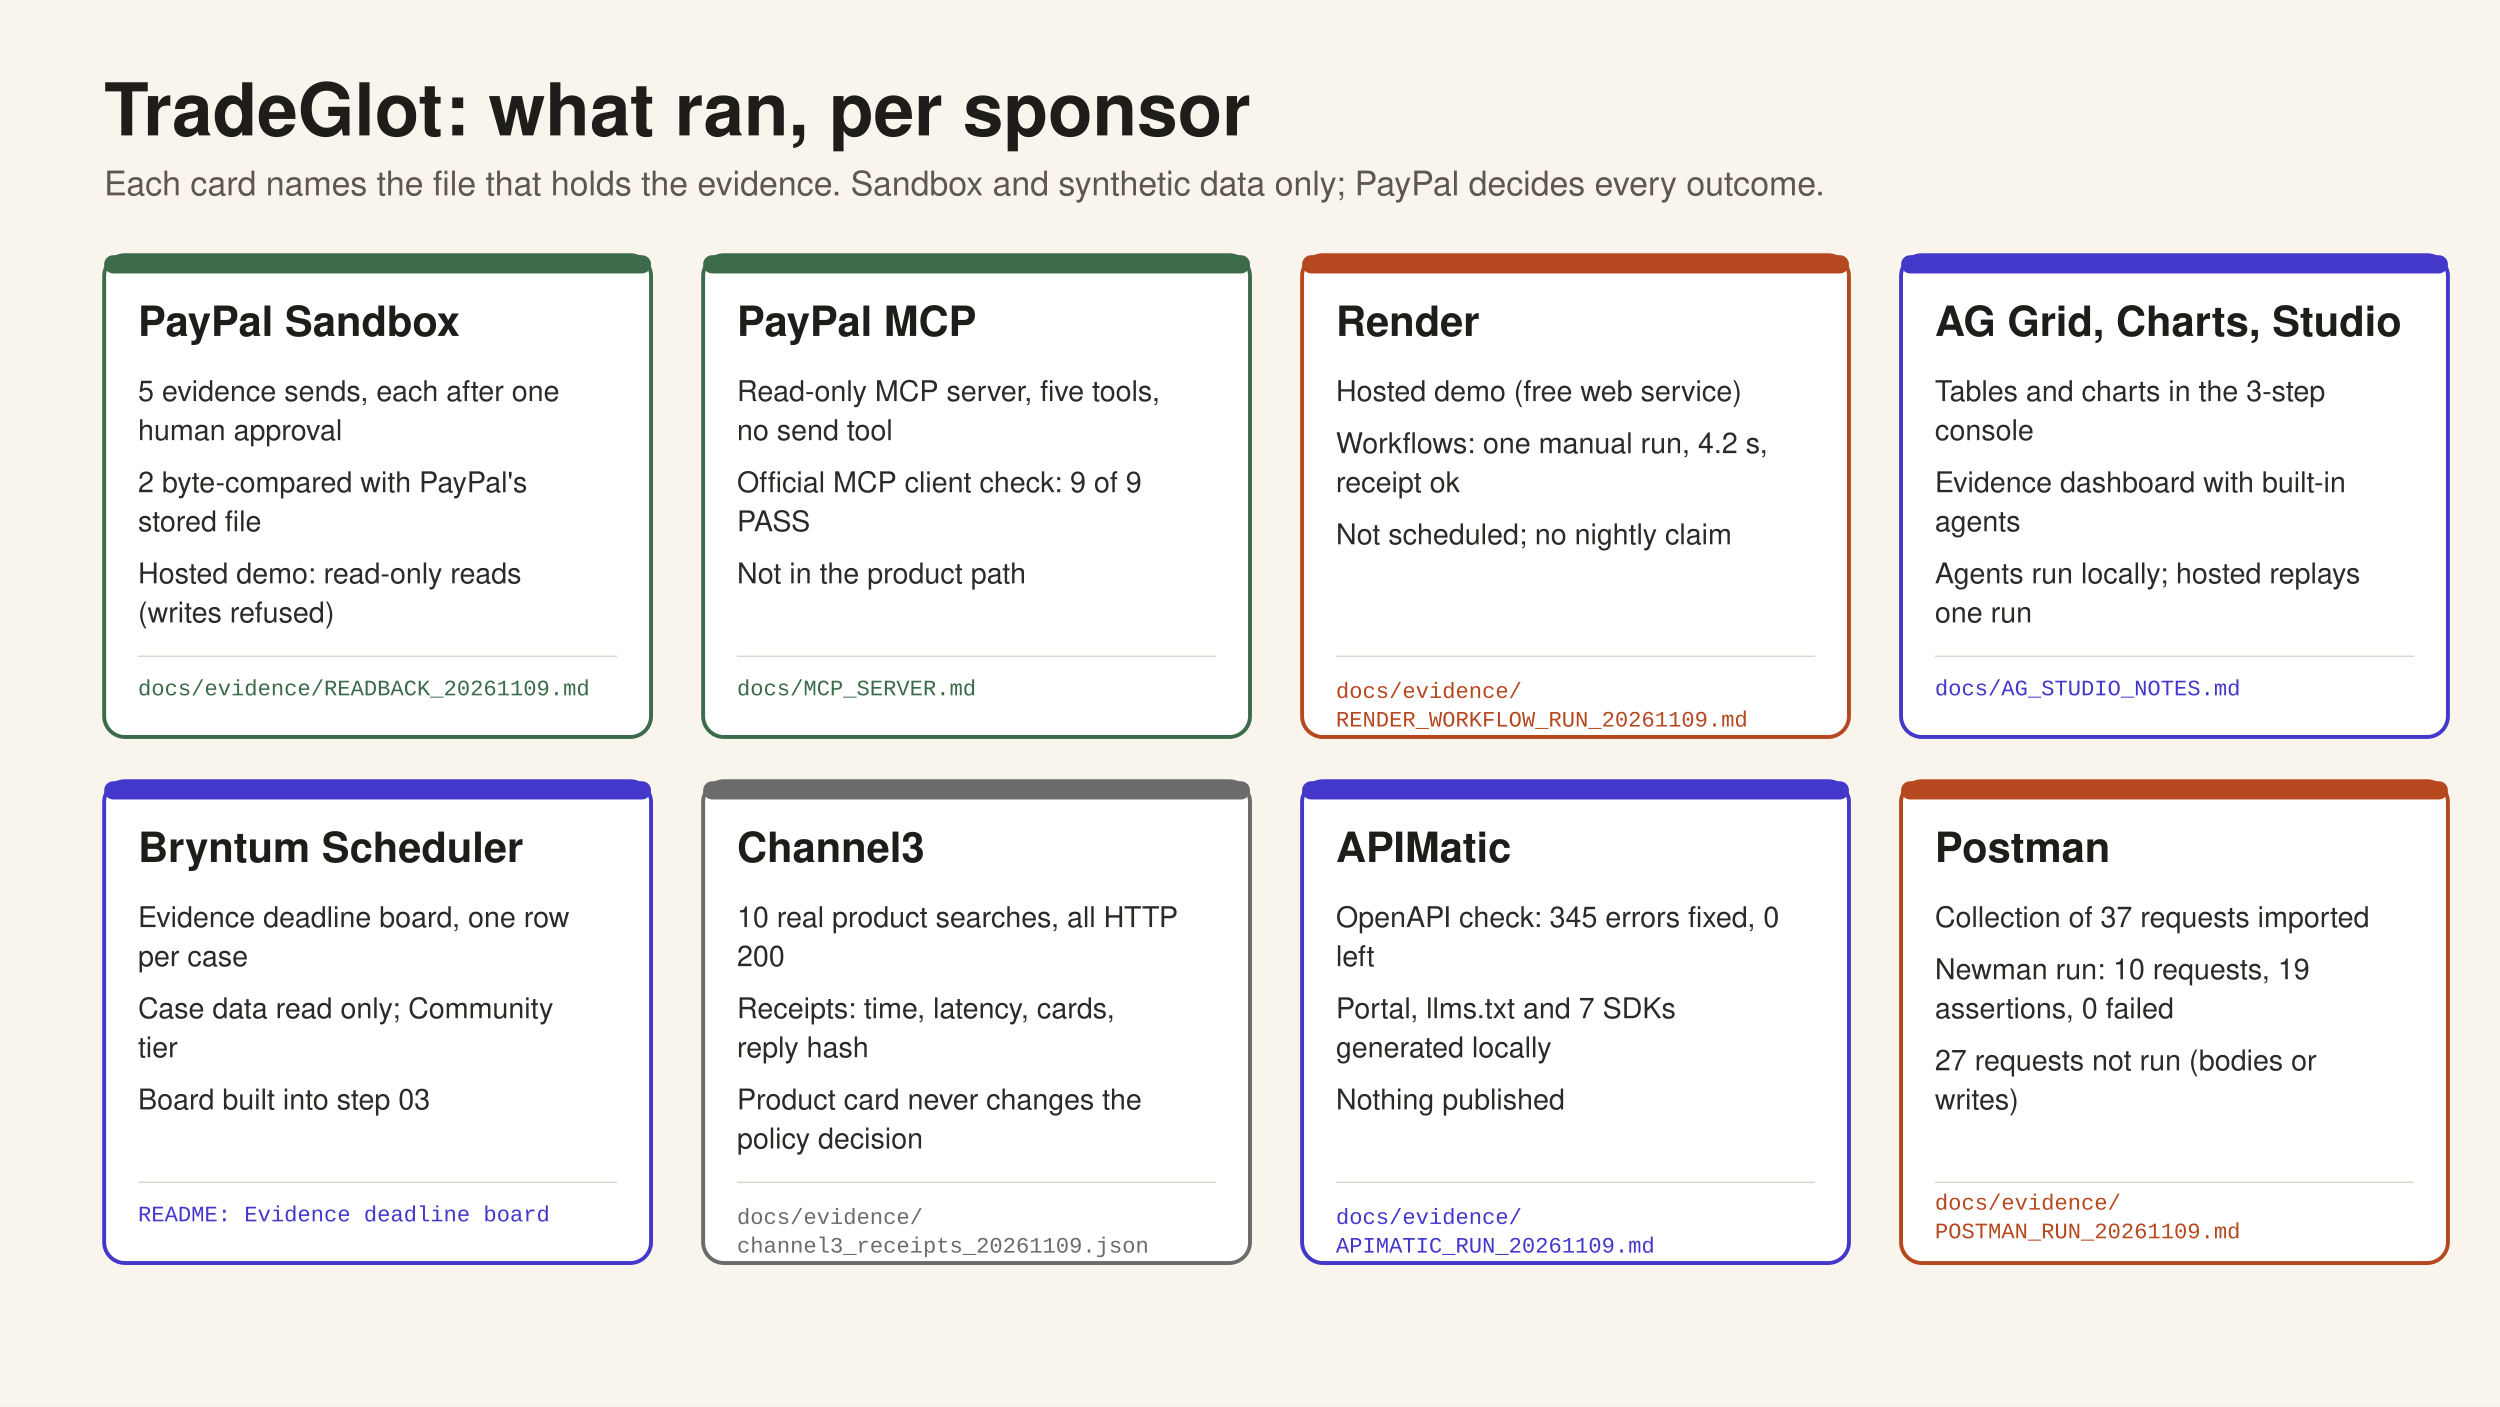
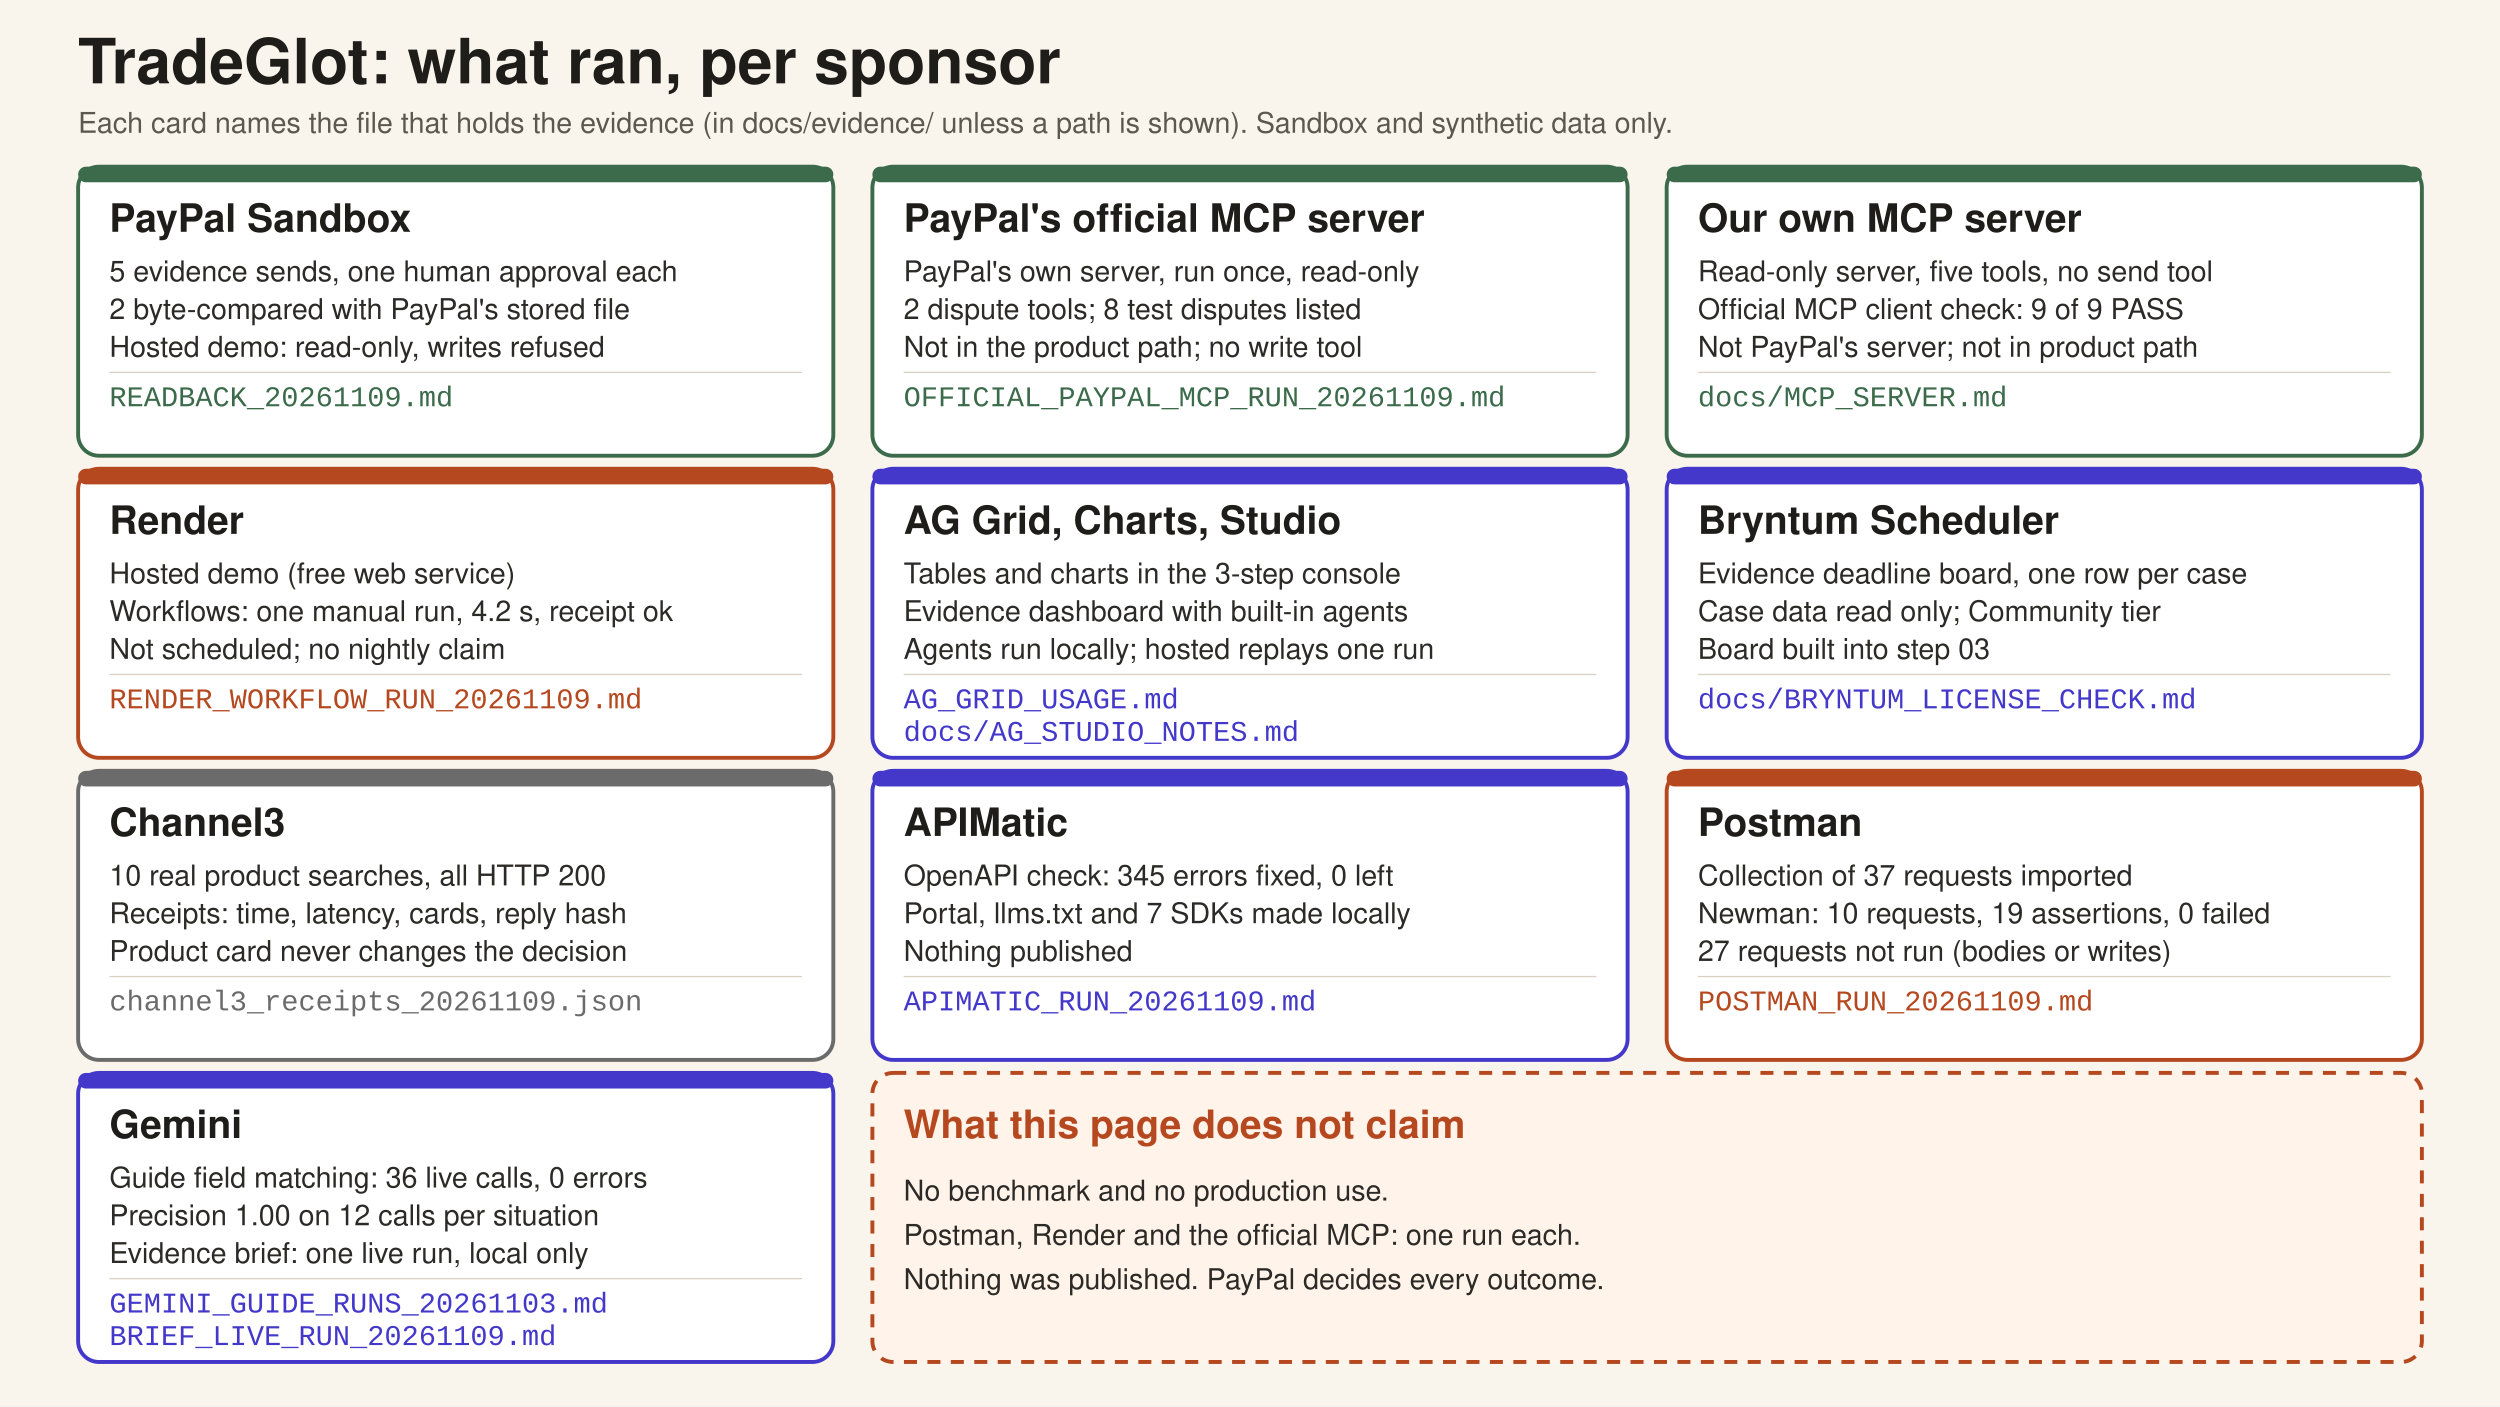
- <svg xmlns="http://www.w3.org/2000/svg" width="1920" height="1080" viewBox="0 0 1920 1080" font-family="Helvetica, Arial, sans-serif">
+ <svg xmlns="http://www.w3.org/2000/svg" width="1920" height="1080" viewBox="0 0 1920 1080" font-family="Helvetica, Arial, sans-serif" role="img" aria-labelledby="se-t se-d">
  <rect width="1920" height="1080" fill="#faf5ec" />
-   <text x="80" y="104" font-size="56" font-weight="700" fill="#1f1d1a">TradeGlot: what ran, per sponsor</text>
-   <text x="80" y="150" font-size="26" fill="#5c574f">Each card names the file that holds the evidence. Sandbox and synthetic data only; PayPal decides every outcome.</text>
-   <rect x="80" y="196" width="420" height="370" rx="16" fill="#ffffff" stroke="#3b6b4a" stroke-width="3" />
-   <rect x="80" y="196" width="420" height="14" rx="7" fill="#3b6b4a" />
-   <text x="106" y="258" font-size="32" font-weight="700" fill="#1f1d1a">PayPal Sandbox</text>
-   <text x="106" y="308" font-size="22" fill="#2c2a26">5 evidence sends, each after one</text>
-   <text x="106" y="338" font-size="22" fill="#2c2a26">human approval</text>
-   <text x="106" y="378" font-size="22" fill="#2c2a26">2 byte-compared with PayPal's</text>
-   <text x="106" y="408" font-size="22" fill="#2c2a26">stored file</text>
-   <text x="106" y="448" font-size="22" fill="#2c2a26">Hosted demo: read-only reads</text>
-   <text x="106" y="478" font-size="22" fill="#2c2a26">(writes refused)</text>
-   <line x1="106" y1="504" x2="474" y2="504" stroke="#d9d2c4" />
-   <text x="106" y="534" font-size="17" fill="#3b6b4a" font-family="Menlo, Courier New, monospace">docs/evidence/READBACK_20261109.md</text>
-   <rect x="540" y="196" width="420" height="370" rx="16" fill="#ffffff" stroke="#3b6b4a" stroke-width="3" />
-   <rect x="540" y="196" width="420" height="14" rx="7" fill="#3b6b4a" />
-   <text x="566" y="258" font-size="32" font-weight="700" fill="#1f1d1a">PayPal MCP</text>
-   <text x="566" y="308" font-size="22" fill="#2c2a26">Read-only MCP server, five tools,</text>
-   <text x="566" y="338" font-size="22" fill="#2c2a26">no send tool</text>
-   <text x="566" y="378" font-size="22" fill="#2c2a26">Official MCP client check: 9 of 9</text>
-   <text x="566" y="408" font-size="22" fill="#2c2a26">PASS</text>
-   <text x="566" y="448" font-size="22" fill="#2c2a26">Not in the product path</text>
-   <line x1="566" y1="504" x2="934" y2="504" stroke="#d9d2c4" />
-   <text x="566" y="534" font-size="17" fill="#3b6b4a" font-family="Menlo, Courier New, monospace">docs/MCP_SERVER.md</text>
-   <rect x="1000" y="196" width="420" height="370" rx="16" fill="#ffffff" stroke="#b5481f" stroke-width="3" />
-   <rect x="1000" y="196" width="420" height="14" rx="7" fill="#b5481f" />
-   <text x="1026" y="258" font-size="32" font-weight="700" fill="#1f1d1a">Render</text>
-   <text x="1026" y="308" font-size="22" fill="#2c2a26">Hosted demo (free web service)</text>
-   <text x="1026" y="348" font-size="22" fill="#2c2a26">Workflows: one manual run, 4.2 s,</text>
-   <text x="1026" y="378" font-size="22" fill="#2c2a26">receipt ok</text>
-   <text x="1026" y="418" font-size="22" fill="#2c2a26">Not scheduled; no nightly claim</text>
-   <line x1="1026" y1="504" x2="1394" y2="504" stroke="#d9d2c4" />
-   <text x="1026" y="523" font-size="17" fill="#b5481f" font-family="Menlo, Courier New, monospace" />
-   <text x="1026" y="536" font-size="17" fill="#b5481f" font-family="Menlo, Courier New, monospace">docs/evidence/</text>
-   <text x="1026" y="558" font-size="17" fill="#b5481f" font-family="Menlo, Courier New, monospace">RENDER_WORKFLOW_RUN_20261109.md</text>
-   <rect x="1460" y="196" width="420" height="370" rx="16" fill="#ffffff" stroke="#4338ca" stroke-width="3" />
-   <rect x="1460" y="196" width="420" height="14" rx="7" fill="#4338ca" />
-   <text x="1486" y="258" font-size="32" font-weight="700" fill="#1f1d1a">AG Grid, Charts, Studio</text>
-   <text x="1486" y="308" font-size="22" fill="#2c2a26">Tables and charts in the 3-step</text>
-   <text x="1486" y="338" font-size="22" fill="#2c2a26">console</text>
-   <text x="1486" y="378" font-size="22" fill="#2c2a26">Evidence dashboard with built-in</text>
-   <text x="1486" y="408" font-size="22" fill="#2c2a26">agents</text>
-   <text x="1486" y="448" font-size="22" fill="#2c2a26">Agents run locally; hosted replays</text>
-   <text x="1486" y="478" font-size="22" fill="#2c2a26">one run</text>
-   <line x1="1486" y1="504" x2="1854" y2="504" stroke="#d9d2c4" />
-   <text x="1486" y="534" font-size="17" fill="#4338ca" font-family="Menlo, Courier New, monospace">docs/AG_STUDIO_NOTES.md</text>
-   <rect x="80" y="600" width="420" height="370" rx="16" fill="#ffffff" stroke="#4338ca" stroke-width="3" />
-   <rect x="80" y="600" width="420" height="14" rx="7" fill="#4338ca" />
-   <text x="106" y="662" font-size="32" font-weight="700" fill="#1f1d1a">Bryntum Scheduler</text>
-   <text x="106" y="712" font-size="22" fill="#2c2a26">Evidence deadline board, one row</text>
-   <text x="106" y="742" font-size="22" fill="#2c2a26">per case</text>
-   <text x="106" y="782" font-size="22" fill="#2c2a26">Case data read only; Community</text>
-   <text x="106" y="812" font-size="22" fill="#2c2a26">tier</text>
-   <text x="106" y="852" font-size="22" fill="#2c2a26">Board built into step 03</text>
-   <line x1="106" y1="908" x2="474" y2="908" stroke="#d9d2c4" />
-   <text x="106" y="938" font-size="17" fill="#4338ca" font-family="Menlo, Courier New, monospace">README: Evidence deadline board</text>
-   <rect x="540" y="600" width="420" height="370" rx="16" fill="#ffffff" stroke="#6b6b6b" stroke-width="3" />
-   <rect x="540" y="600" width="420" height="14" rx="7" fill="#6b6b6b" />
-   <text x="566" y="662" font-size="32" font-weight="700" fill="#1f1d1a">Channel3</text>
-   <text x="566" y="712" font-size="22" fill="#2c2a26">10 real product searches, all HTTP</text>
-   <text x="566" y="742" font-size="22" fill="#2c2a26">200</text>
-   <text x="566" y="782" font-size="22" fill="#2c2a26">Receipts: time, latency, cards,</text>
-   <text x="566" y="812" font-size="22" fill="#2c2a26">reply hash</text>
-   <text x="566" y="852" font-size="22" fill="#2c2a26">Product card never changes the</text>
-   <text x="566" y="882" font-size="22" fill="#2c2a26">policy decision</text>
-   <line x1="566" y1="908" x2="934" y2="908" stroke="#d9d2c4" />
-   <text x="566" y="927" font-size="17" fill="#6b6b6b" font-family="Menlo, Courier New, monospace" />
-   <text x="566" y="940" font-size="17" fill="#6b6b6b" font-family="Menlo, Courier New, monospace">docs/evidence/</text>
-   <text x="566" y="962" font-size="17" fill="#6b6b6b" font-family="Menlo, Courier New, monospace">channel3_receipts_20261109.json</text>
-   <rect x="1000" y="600" width="420" height="370" rx="16" fill="#ffffff" stroke="#4338ca" stroke-width="3" />
-   <rect x="1000" y="600" width="420" height="14" rx="7" fill="#4338ca" />
-   <text x="1026" y="662" font-size="32" font-weight="700" fill="#1f1d1a">APIMatic</text>
-   <text x="1026" y="712" font-size="22" fill="#2c2a26">OpenAPI check: 345 errors fixed, 0</text>
-   <text x="1026" y="742" font-size="22" fill="#2c2a26">left</text>
-   <text x="1026" y="782" font-size="22" fill="#2c2a26">Portal, llms.txt and 7 SDKs</text>
-   <text x="1026" y="812" font-size="22" fill="#2c2a26">generated locally</text>
-   <text x="1026" y="852" font-size="22" fill="#2c2a26">Nothing published</text>
-   <line x1="1026" y1="908" x2="1394" y2="908" stroke="#d9d2c4" />
-   <text x="1026" y="927" font-size="17" fill="#4338ca" font-family="Menlo, Courier New, monospace" />
-   <text x="1026" y="940" font-size="17" fill="#4338ca" font-family="Menlo, Courier New, monospace">docs/evidence/</text>
-   <text x="1026" y="962" font-size="17" fill="#4338ca" font-family="Menlo, Courier New, monospace">APIMATIC_RUN_20261109.md</text>
-   <rect x="1460" y="600" width="420" height="370" rx="16" fill="#ffffff" stroke="#b5481f" stroke-width="3" />
-   <rect x="1460" y="600" width="420" height="14" rx="7" fill="#b5481f" />
-   <text x="1486" y="662" font-size="32" font-weight="700" fill="#1f1d1a">Postman</text>
-   <text x="1486" y="712" font-size="22" fill="#2c2a26">Collection of 37 requests imported</text>
-   <text x="1486" y="752" font-size="22" fill="#2c2a26">Newman run: 10 requests, 19</text>
-   <text x="1486" y="782" font-size="22" fill="#2c2a26">assertions, 0 failed</text>
-   <text x="1486" y="822" font-size="22" fill="#2c2a26">27 requests not run (bodies or</text>
-   <text x="1486" y="852" font-size="22" fill="#2c2a26">writes)</text>
-   <line x1="1486" y1="908" x2="1854" y2="908" stroke="#d9d2c4" />
-   <text x="1486" y="929" font-size="17" fill="#b5481f" font-family="Menlo, Courier New, monospace">docs/evidence/</text>
-   <text x="1486" y="951" font-size="17" fill="#b5481f" font-family="Menlo, Courier New, monospace">POSTMAN_RUN_20261109.md</text>
+   <text x="60" y="64" font-size="48" fill="#1f1d1a" font-weight="700">TradeGlot: what ran, per sponsor</text>
+   <text x="60" y="102" font-size="22" fill="#5c574f">Each card names the file that holds the evidence (in docs/evidence/ unless a path is shown). Sandbox and synthetic data only.</text>
+   <rect x="60" y="128" width="580" height="222" rx="16" fill="#ffffff" stroke="#3b6b4a" stroke-width="3" />
+   <rect x="60" y="128" width="580" height="12" rx="6" fill="#3b6b4a" />
+   <text x="84" y="178" font-size="30" fill="#1f1d1a" font-weight="700">PayPal Sandbox</text>
+   <text x="84" y="216" font-size="22" fill="#2c2a26">5 evidence sends, one human approval each</text>
+   <text x="84" y="245" font-size="22" fill="#2c2a26">2 byte-compared with PayPal's stored file</text>
+   <text x="84" y="274" font-size="22" fill="#2c2a26">Hosted demo: read-only, writes refused</text>
+   <line x1="84" y1="286" x2="616" y2="286" stroke="#d9d2c4" />
+   <text x="84" y="312" font-size="22" fill="#3b6b4a" font-family="Menlo, Courier New, monospace">READBACK_20261109.md</text>
+   <rect x="670" y="128" width="580" height="222" rx="16" fill="#ffffff" stroke="#3b6b4a" stroke-width="3" />
+   <rect x="670" y="128" width="580" height="12" rx="6" fill="#3b6b4a" />
+   <text x="694" y="178" font-size="30" fill="#1f1d1a" font-weight="700">PayPal's official MCP server</text>
+   <text x="694" y="216" font-size="22" fill="#2c2a26">PayPal's own server, run once, read-only</text>
+   <text x="694" y="245" font-size="22" fill="#2c2a26">2 dispute tools; 8 test disputes listed</text>
+   <text x="694" y="274" font-size="22" fill="#2c2a26">Not in the product path; no write tool</text>
+   <line x1="694" y1="286" x2="1226" y2="286" stroke="#d9d2c4" />
+   <text x="694" y="312" font-size="22" fill="#3b6b4a" font-family="Menlo, Courier New, monospace">OFFICIAL_PAYPAL_MCP_RUN_20261109.md</text>
+   <rect x="1280" y="128" width="580" height="222" rx="16" fill="#ffffff" stroke="#3b6b4a" stroke-width="3" />
+   <rect x="1280" y="128" width="580" height="12" rx="6" fill="#3b6b4a" />
+   <text x="1304" y="178" font-size="30" fill="#1f1d1a" font-weight="700">Our own MCP server</text>
+   <text x="1304" y="216" font-size="22" fill="#2c2a26">Read-only server, five tools, no send tool</text>
+   <text x="1304" y="245" font-size="22" fill="#2c2a26">Official MCP client check: 9 of 9 PASS</text>
+   <text x="1304" y="274" font-size="22" fill="#2c2a26">Not PayPal's server; not in product path</text>
+   <line x1="1304" y1="286" x2="1836" y2="286" stroke="#d9d2c4" />
+   <text x="1304" y="312" font-size="22" fill="#3b6b4a" font-family="Menlo, Courier New, monospace">docs/MCP_SERVER.md</text>
+   <rect x="60" y="360" width="580" height="222" rx="16" fill="#ffffff" stroke="#b5481f" stroke-width="3" />
+   <rect x="60" y="360" width="580" height="12" rx="6" fill="#b5481f" />
+   <text x="84" y="410" font-size="30" fill="#1f1d1a" font-weight="700">Render</text>
+   <text x="84" y="448" font-size="22" fill="#2c2a26">Hosted demo (free web service)</text>
+   <text x="84" y="477" font-size="22" fill="#2c2a26">Workflows: one manual run, 4.2 s, receipt ok</text>
+   <text x="84" y="506" font-size="22" fill="#2c2a26">Not scheduled; no nightly claim</text>
+   <line x1="84" y1="518" x2="616" y2="518" stroke="#d9d2c4" />
+   <text x="84" y="544" font-size="22" fill="#b5481f" font-family="Menlo, Courier New, monospace">RENDER_WORKFLOW_RUN_20261109.md</text>
+   <rect x="670" y="360" width="580" height="222" rx="16" fill="#ffffff" stroke="#4338ca" stroke-width="3" />
+   <rect x="670" y="360" width="580" height="12" rx="6" fill="#4338ca" />
+   <text x="694" y="410" font-size="30" fill="#1f1d1a" font-weight="700">AG Grid, Charts, Studio</text>
+   <text x="694" y="448" font-size="22" fill="#2c2a26">Tables and charts in the 3-step console</text>
+   <text x="694" y="477" font-size="22" fill="#2c2a26">Evidence dashboard with built-in agents</text>
+   <text x="694" y="506" font-size="22" fill="#2c2a26">Agents run locally; hosted replays one run</text>
+   <line x1="694" y1="518" x2="1226" y2="518" stroke="#d9d2c4" />
+   <text x="694" y="544" font-size="22" fill="#4338ca" font-family="Menlo, Courier New, monospace">AG_GRID_USAGE.md</text>
+   <text x="694" y="569" font-size="22" fill="#4338ca" font-family="Menlo, Courier New, monospace">docs/AG_STUDIO_NOTES.md</text>
+   <rect x="1280" y="360" width="580" height="222" rx="16" fill="#ffffff" stroke="#4338ca" stroke-width="3" />
+   <rect x="1280" y="360" width="580" height="12" rx="6" fill="#4338ca" />
+   <text x="1304" y="410" font-size="30" fill="#1f1d1a" font-weight="700">Bryntum Scheduler</text>
+   <text x="1304" y="448" font-size="22" fill="#2c2a26">Evidence deadline board, one row per case</text>
+   <text x="1304" y="477" font-size="22" fill="#2c2a26">Case data read only; Community tier</text>
+   <text x="1304" y="506" font-size="22" fill="#2c2a26">Board built into step 03</text>
+   <line x1="1304" y1="518" x2="1836" y2="518" stroke="#d9d2c4" />
+   <text x="1304" y="544" font-size="22" fill="#4338ca" font-family="Menlo, Courier New, monospace">docs/BRYNTUM_LICENSE_CHECK.md</text>
+   <rect x="60" y="592" width="580" height="222" rx="16" fill="#ffffff" stroke="#6b6b6b" stroke-width="3" />
+   <rect x="60" y="592" width="580" height="12" rx="6" fill="#6b6b6b" />
+   <text x="84" y="642" font-size="30" fill="#1f1d1a" font-weight="700">Channel3</text>
+   <text x="84" y="680" font-size="22" fill="#2c2a26">10 real product searches, all HTTP 200</text>
+   <text x="84" y="709" font-size="22" fill="#2c2a26">Receipts: time, latency, cards, reply hash</text>
+   <text x="84" y="738" font-size="22" fill="#2c2a26">Product card never changes the decision</text>
+   <line x1="84" y1="750" x2="616" y2="750" stroke="#d9d2c4" />
+   <text x="84" y="776" font-size="22" fill="#6b6b6b" font-family="Menlo, Courier New, monospace">channel3_receipts_20261109.json</text>
+   <rect x="670" y="592" width="580" height="222" rx="16" fill="#ffffff" stroke="#4338ca" stroke-width="3" />
+   <rect x="670" y="592" width="580" height="12" rx="6" fill="#4338ca" />
+   <text x="694" y="642" font-size="30" fill="#1f1d1a" font-weight="700">APIMatic</text>
+   <text x="694" y="680" font-size="22" fill="#2c2a26">OpenAPI check: 345 errors fixed, 0 left</text>
+   <text x="694" y="709" font-size="22" fill="#2c2a26">Portal, llms.txt and 7 SDKs made locally</text>
+   <text x="694" y="738" font-size="22" fill="#2c2a26">Nothing published</text>
+   <line x1="694" y1="750" x2="1226" y2="750" stroke="#d9d2c4" />
+   <text x="694" y="776" font-size="22" fill="#4338ca" font-family="Menlo, Courier New, monospace">APIMATIC_RUN_20261109.md</text>
+   <rect x="1280" y="592" width="580" height="222" rx="16" fill="#ffffff" stroke="#b5481f" stroke-width="3" />
+   <rect x="1280" y="592" width="580" height="12" rx="6" fill="#b5481f" />
+   <text x="1304" y="642" font-size="30" fill="#1f1d1a" font-weight="700">Postman</text>
+   <text x="1304" y="680" font-size="22" fill="#2c2a26">Collection of 37 requests imported</text>
+   <text x="1304" y="709" font-size="22" fill="#2c2a26">Newman: 10 requests, 19 assertions, 0 failed</text>
+   <text x="1304" y="738" font-size="22" fill="#2c2a26">27 requests not run (bodies or writes)</text>
+   <line x1="1304" y1="750" x2="1836" y2="750" stroke="#d9d2c4" />
+   <text x="1304" y="776" font-size="22" fill="#b5481f" font-family="Menlo, Courier New, monospace">POSTMAN_RUN_20261109.md</text>
+   <rect x="60" y="824" width="580" height="222" rx="16" fill="#ffffff" stroke="#4338ca" stroke-width="3" />
+   <rect x="60" y="824" width="580" height="12" rx="6" fill="#4338ca" />
+   <text x="84" y="874" font-size="30" fill="#1f1d1a" font-weight="700">Gemini</text>
+   <text x="84" y="912" font-size="22" fill="#2c2a26">Guide field matching: 36 live calls, 0 errors</text>
+   <text x="84" y="941" font-size="22" fill="#2c2a26">Precision 1.00 on 12 calls per situation</text>
+   <text x="84" y="970" font-size="22" fill="#2c2a26">Evidence brief: one live run, local only</text>
+   <line x1="84" y1="982" x2="616" y2="982" stroke="#d9d2c4" />
+   <text x="84" y="1008" font-size="22" fill="#4338ca" font-family="Menlo, Courier New, monospace">GEMINI_GUIDE_RUNS_20261103.md</text>
+   <text x="84" y="1033" font-size="22" fill="#4338ca" font-family="Menlo, Courier New, monospace">BRIEF_LIVE_RUN_20261109.md</text>
+   <rect x="670" y="824" width="1190" height="222" rx="16" fill="#fff3ea" stroke="#b5481f" stroke-width="3" stroke-dasharray="10,8" />
+   <text x="694" y="874" font-size="30" fill="#b5481f" font-weight="700">What this page does not claim</text>
+   <text x="694" y="922" font-size="22" fill="#2c2a26">No benchmark and no production use.</text>
+   <text x="694" y="956" font-size="22" fill="#2c2a26">Postman, Render and the official MCP: one run each.</text>
+   <text x="694" y="990" font-size="22" fill="#2c2a26">Nothing was published. PayPal decides every outcome.</text>
</svg>
